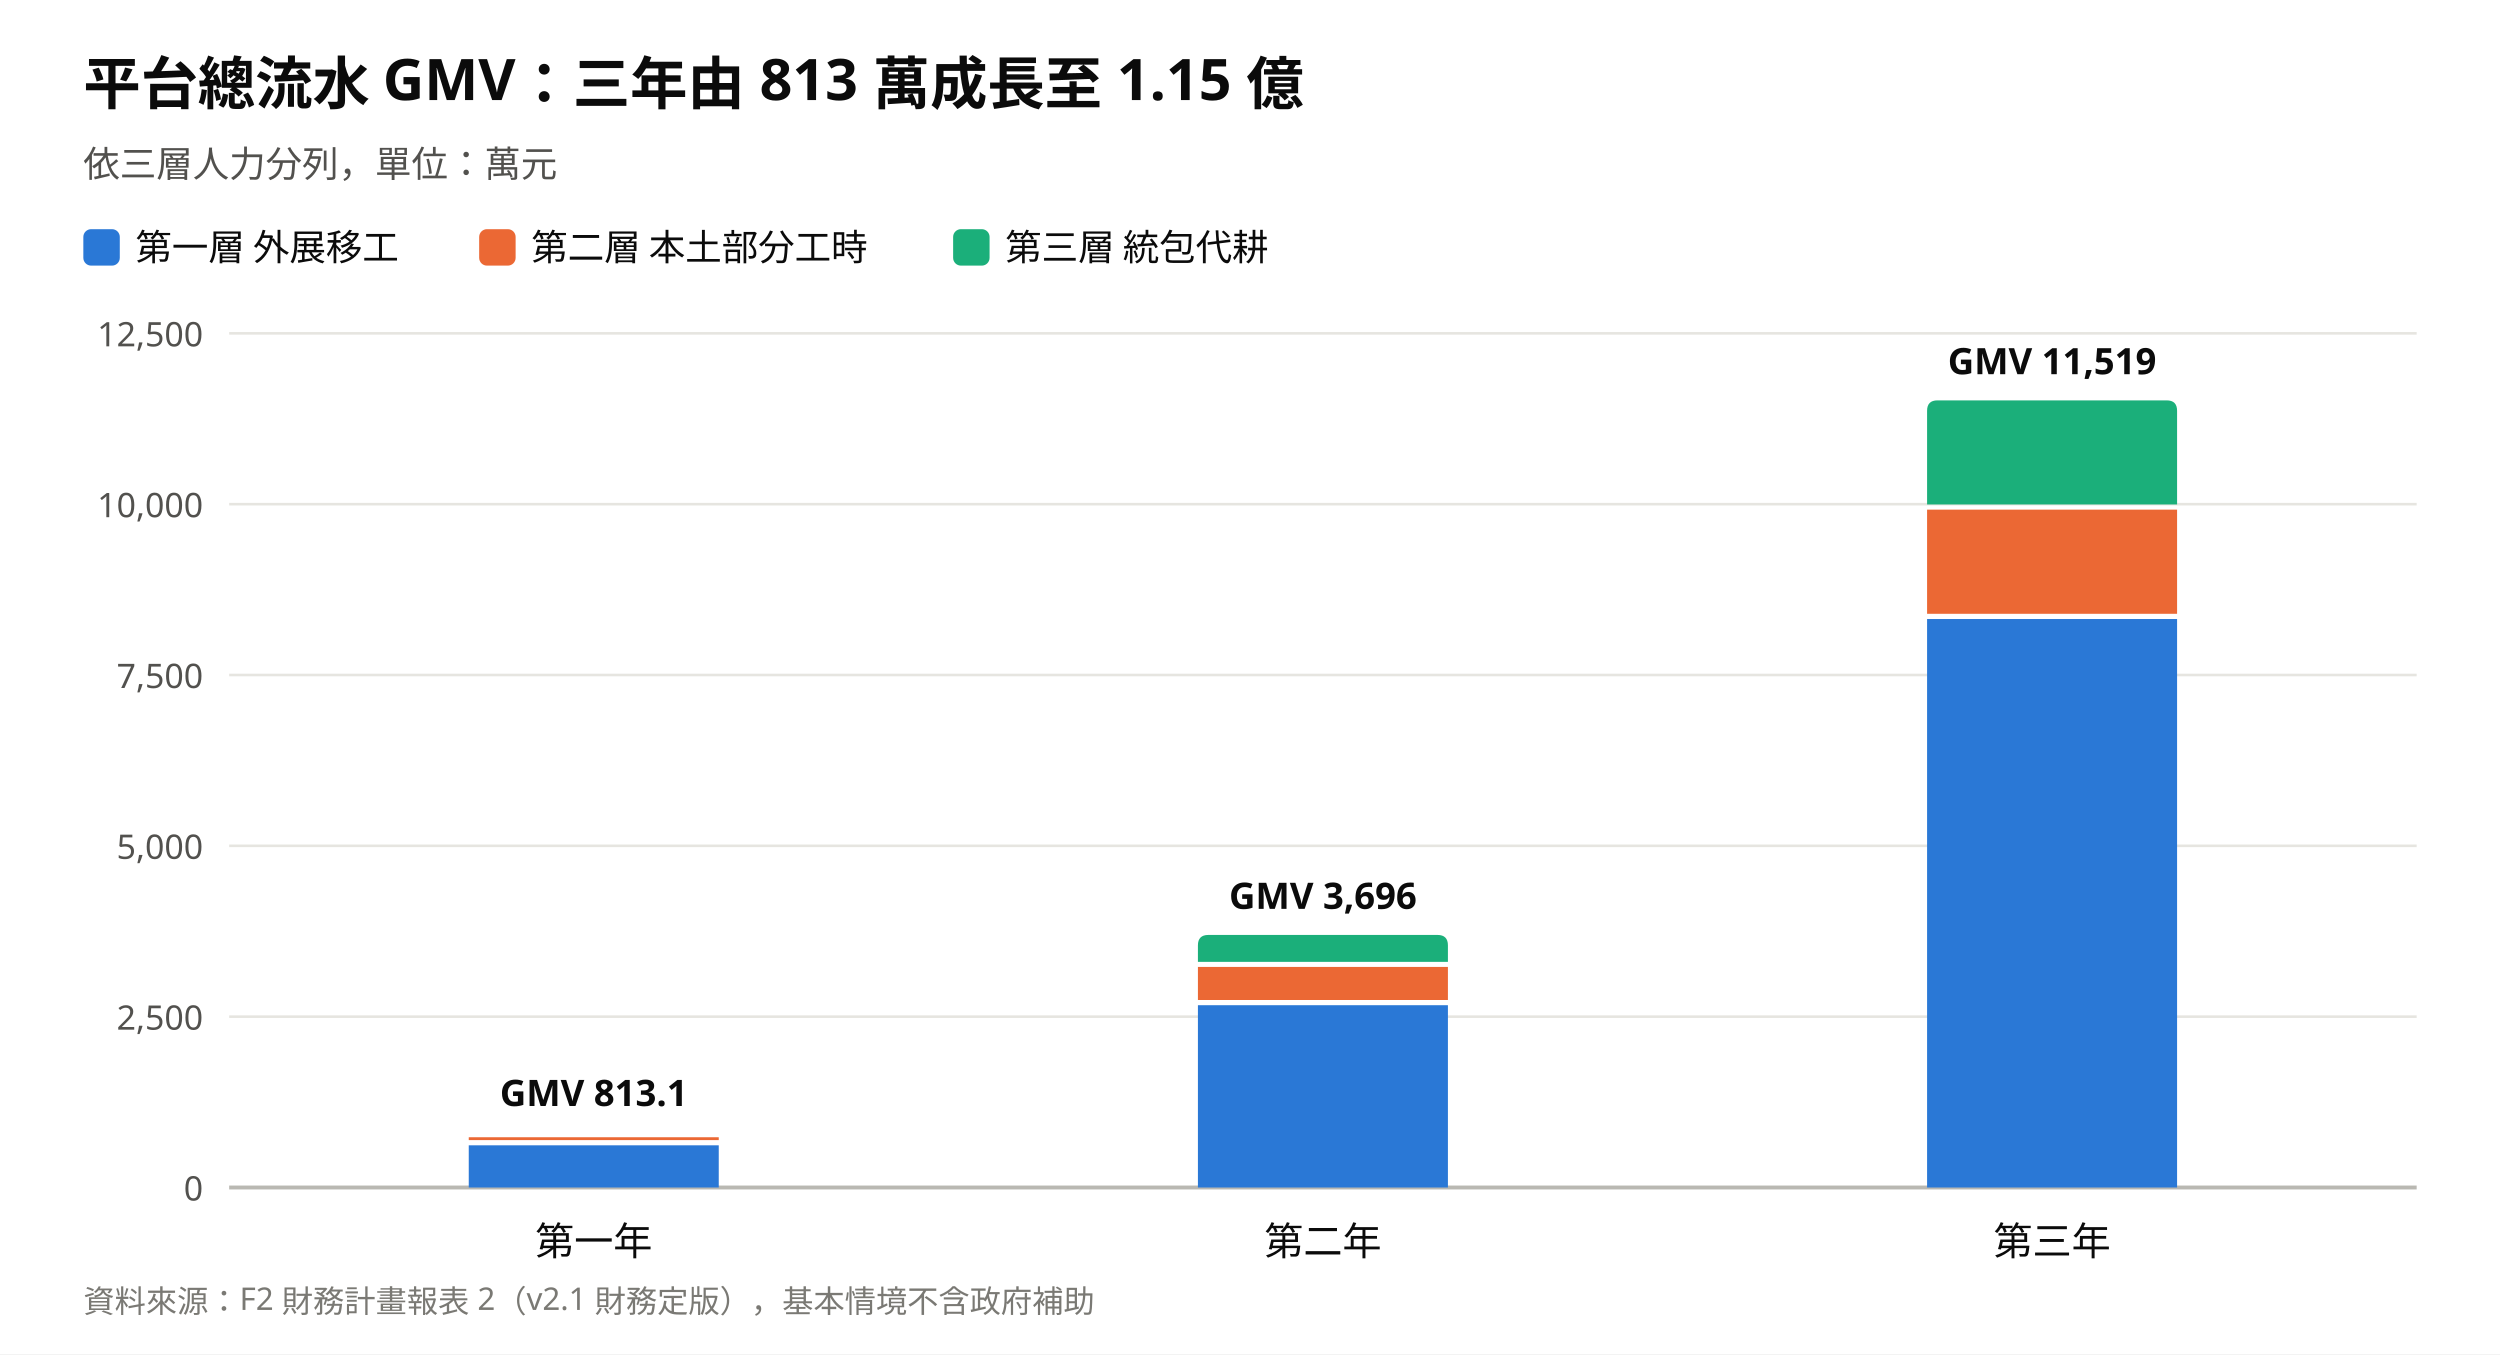
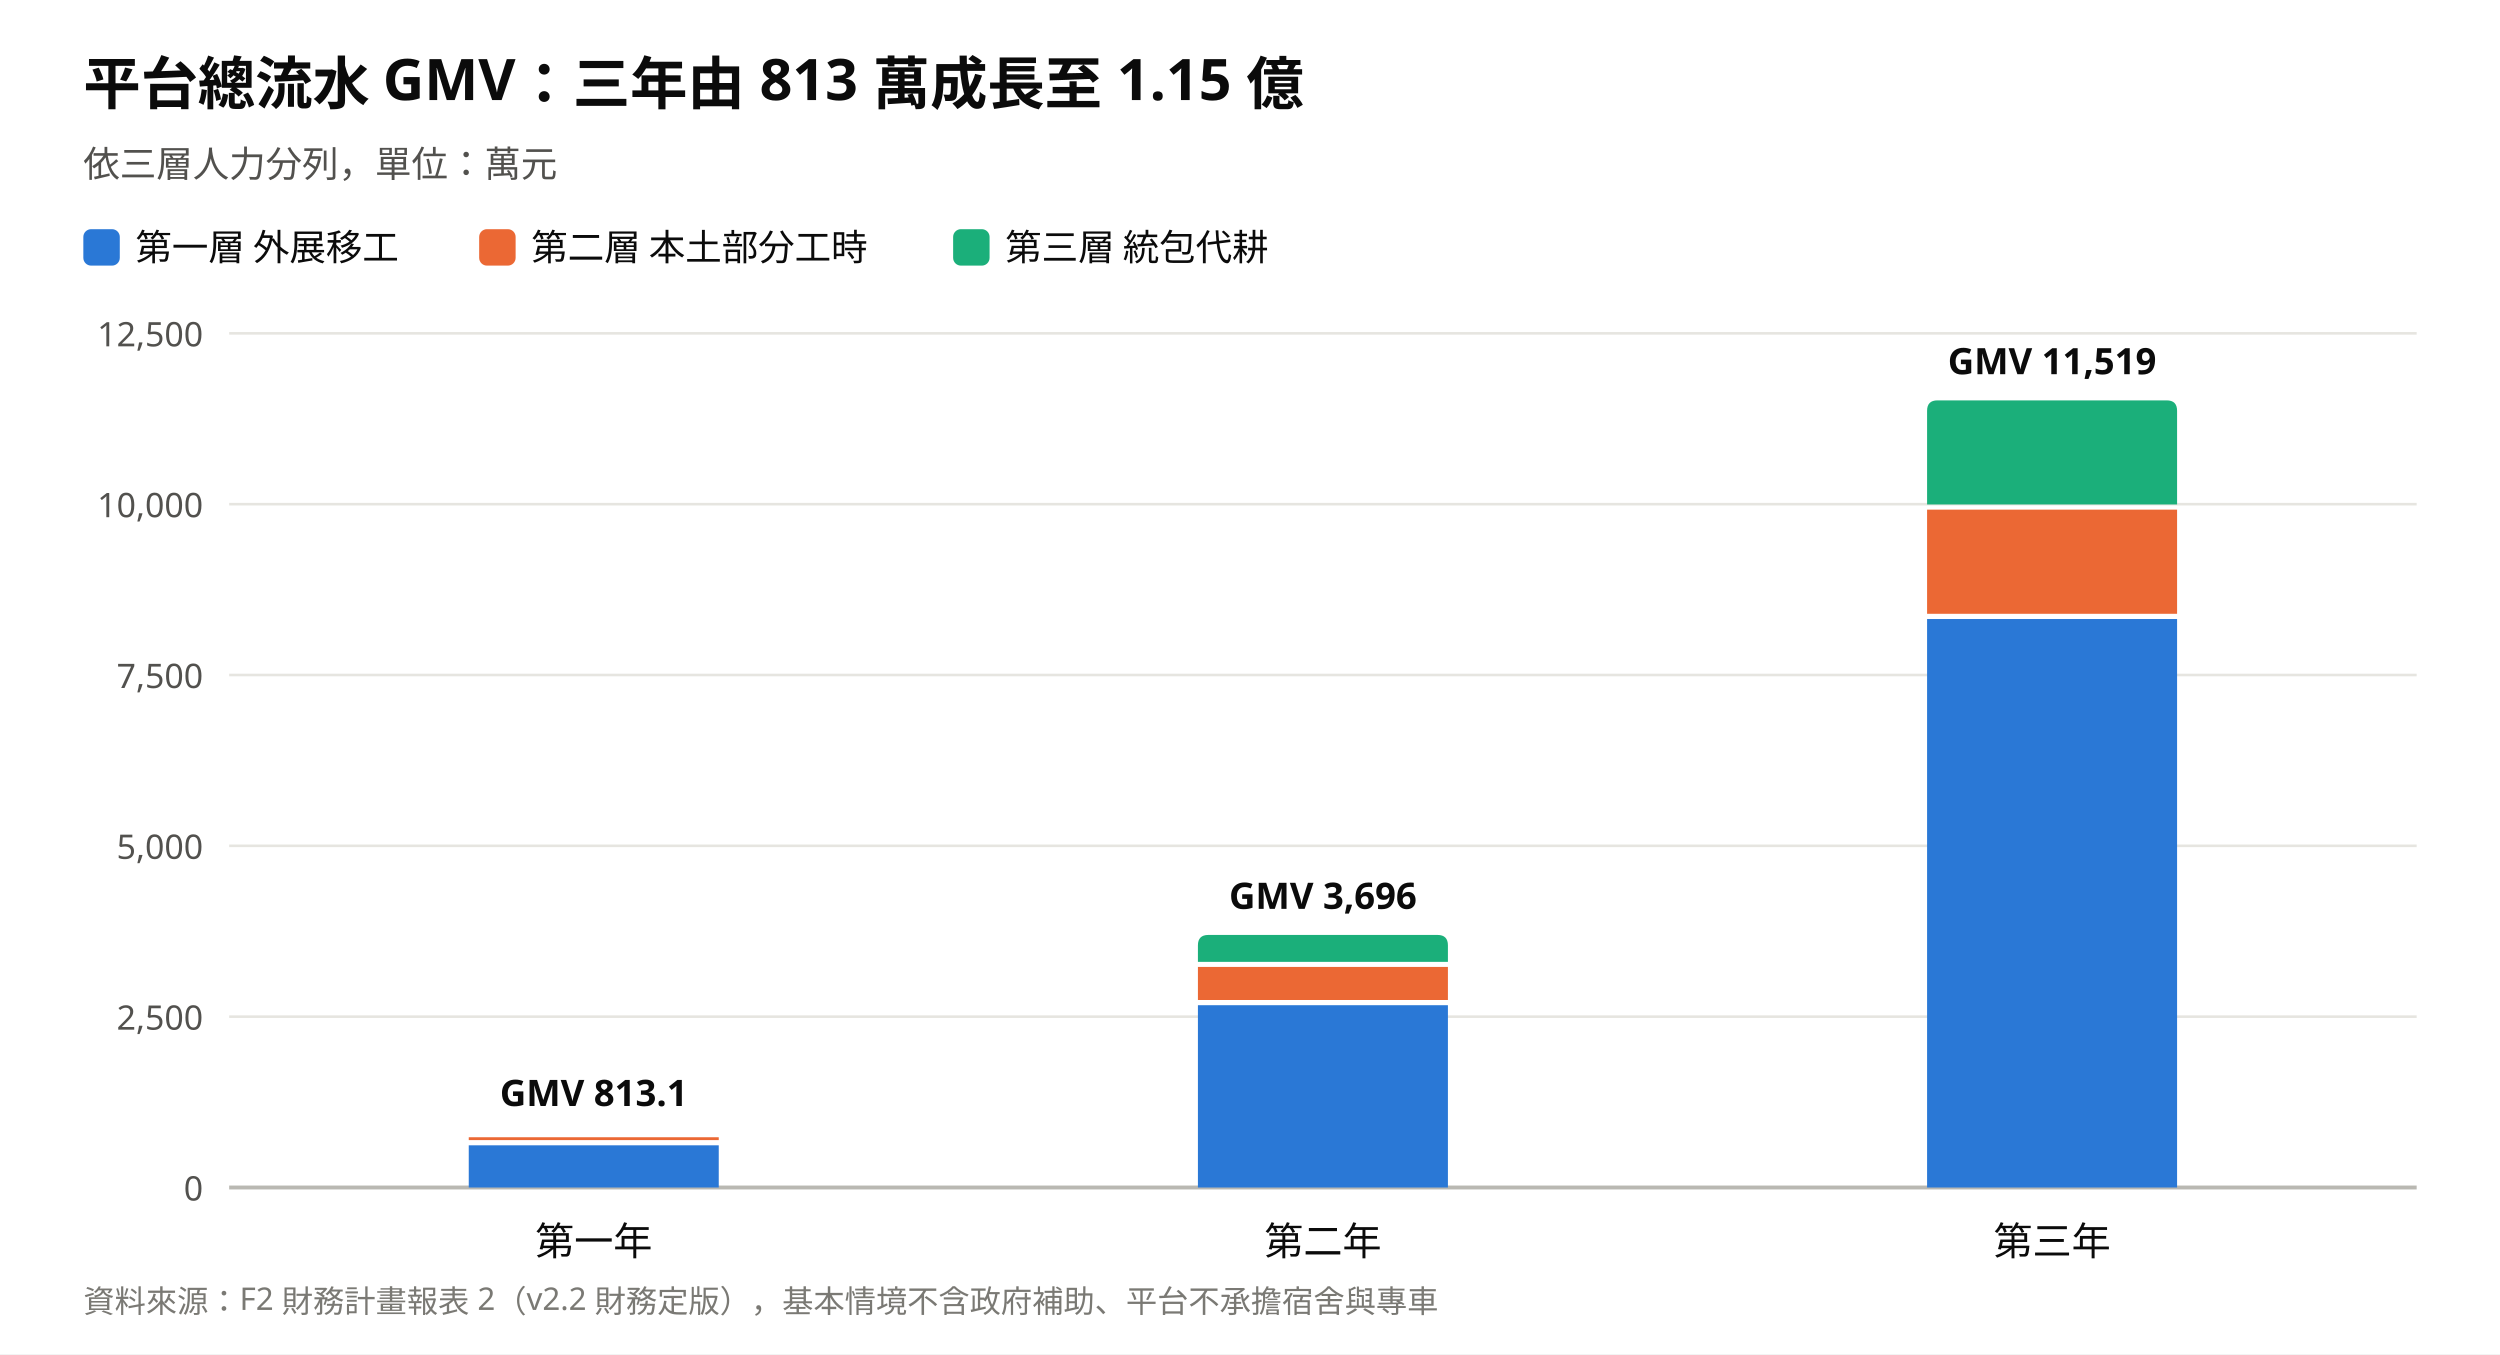
<svg xmlns="http://www.w3.org/2000/svg" width="960" height="520" viewBox="0 0 960 520" font-family="Microsoft JhengHei, PingFang TC, Noto Sans TC, sans-serif">
  <rect width="960" height="520" fill="#ffffff" />
  <text x="32" y="40" font-size="22" font-weight="700" fill="#0b0b0b">平台總流水 GMV：三年由 813 萬成長至 1.15 億</text>
  <text x="32" y="68" font-size="14" fill="#52514e">依三層人力分列，單位：萬元</text>
  <rect x="32" y="88" width="14" height="14" rx="3" fill="#2a78d6" />
  <text x="52" y="100" font-size="14" fill="#0b0b0b">第一層 外展移工</text>
  <rect x="184" y="88" width="14" height="14" rx="3" fill="#eb6834" />
  <text x="204" y="100" font-size="14" fill="#0b0b0b">第二層 本土部分工時</text>
  <rect x="366" y="88" width="14" height="14" rx="3" fill="#1baf7a" />
  <text x="386" y="100" font-size="14" fill="#0b0b0b">第三層 統包代耕</text>
  <line x1="88" x2="928" y1="456.0" y2="456.0" stroke="#b9b8b2" stroke-width="1.5" />
  <text x="78" y="461.0" font-size="13" fill="#52514e" text-anchor="end">0</text>
  <line x1="88" x2="928" y1="390.4" y2="390.4" stroke="#e6e5e0" stroke-width="1" />
  <text x="78" y="395.4" font-size="13" fill="#52514e" text-anchor="end">2,500</text>
  <line x1="88" x2="928" y1="324.8" y2="324.8" stroke="#e6e5e0" stroke-width="1" />
  <text x="78" y="329.8" font-size="13" fill="#52514e" text-anchor="end">5,000</text>
  <line x1="88" x2="928" y1="259.2" y2="259.2" stroke="#e6e5e0" stroke-width="1" />
  <text x="78" y="264.2" font-size="13" fill="#52514e" text-anchor="end">7,500</text>
  <line x1="88" x2="928" y1="193.6" y2="193.6" stroke="#e6e5e0" stroke-width="1" />
  <text x="78" y="198.6" font-size="13" fill="#52514e" text-anchor="end">10,000</text>
  <line x1="88" x2="928" y1="128.0" y2="128.0" stroke="#e6e5e0" stroke-width="1" />
  <text x="78" y="133.0" font-size="13" fill="#52514e" text-anchor="end">12,500</text>
  <path d="M180.0,456.0 L276.0,456.0 L276.0,439.8 L180.0,439.8 Z" fill="#2a78d6" />
  <path d="M180.0,437.8 L276.0,437.8 L276.0,436.7 L180.0,436.7 Z" fill="#eb6834" />
  <text x="228.0" y="424.7" font-size="14" font-weight="700" fill="#0b0b0b" text-anchor="middle">GMV 813.1</text>
  <text x="228.0" y="482" font-size="15" fill="#0b0b0b" text-anchor="middle">第一年</text>
  <path d="M460.0,456.0 L556.0,456.0 L556.0,386.0 L460.0,386.0 Z" fill="#2a78d6" />
  <path d="M460.0,384.0 L556.0,384.0 L556.0,371.3 L460.0,371.3 Z" fill="#eb6834" />
  <path d="M460.0,369.35 L460.0,363.017 Q460.0,359.017 464.0,359.017 L552.0,359.017 Q556.0,359.017 556.0,363.017 L556.0,369.35 Z" fill="#1baf7a" />
  <text x="508.0" y="349.0" font-size="14" font-weight="700" fill="#0b0b0b" text-anchor="middle">GMV 3,696</text>
  <text x="508.0" y="482" font-size="15" fill="#0b0b0b" text-anchor="middle">第二年</text>
  <path d="M740.0,456.0 L836.0,456.0 L836.0,237.7 L740.0,237.7 Z" fill="#2a78d6" />
  <path d="M740.0,235.7 L836.0,235.7 L836.0,195.7 L740.0,195.7 Z" fill="#eb6834" />
  <path d="M740.0,193.725 L740.0,157.741 Q740.0,153.741 744.0,153.741 L832.0,153.741 Q836.0,153.741 836.0,157.741 L836.0,193.725 Z" fill="#1baf7a" />
  <text x="788.0" y="143.7" font-size="14" font-weight="700" fill="#0b0b0b" text-anchor="middle">GMV 11,519</text>
  <text x="788.0" y="482" font-size="15" fill="#0b0b0b" text-anchor="middle">第三年</text>
-   <text x="32" y="504" font-size="12" fill="#7a7974">資料來源：F2 財務計畫報表 2（v2.1 財務定版），基本情境不含政府補助</text>
+   <text x="32" y="504" font-size="12" fill="#7a7974">資料來源：F2 財務計畫報表 2（v2.2 財務定版），基本情境不含政府補助、平台不承擔宿舍與專車</text>
</svg>
